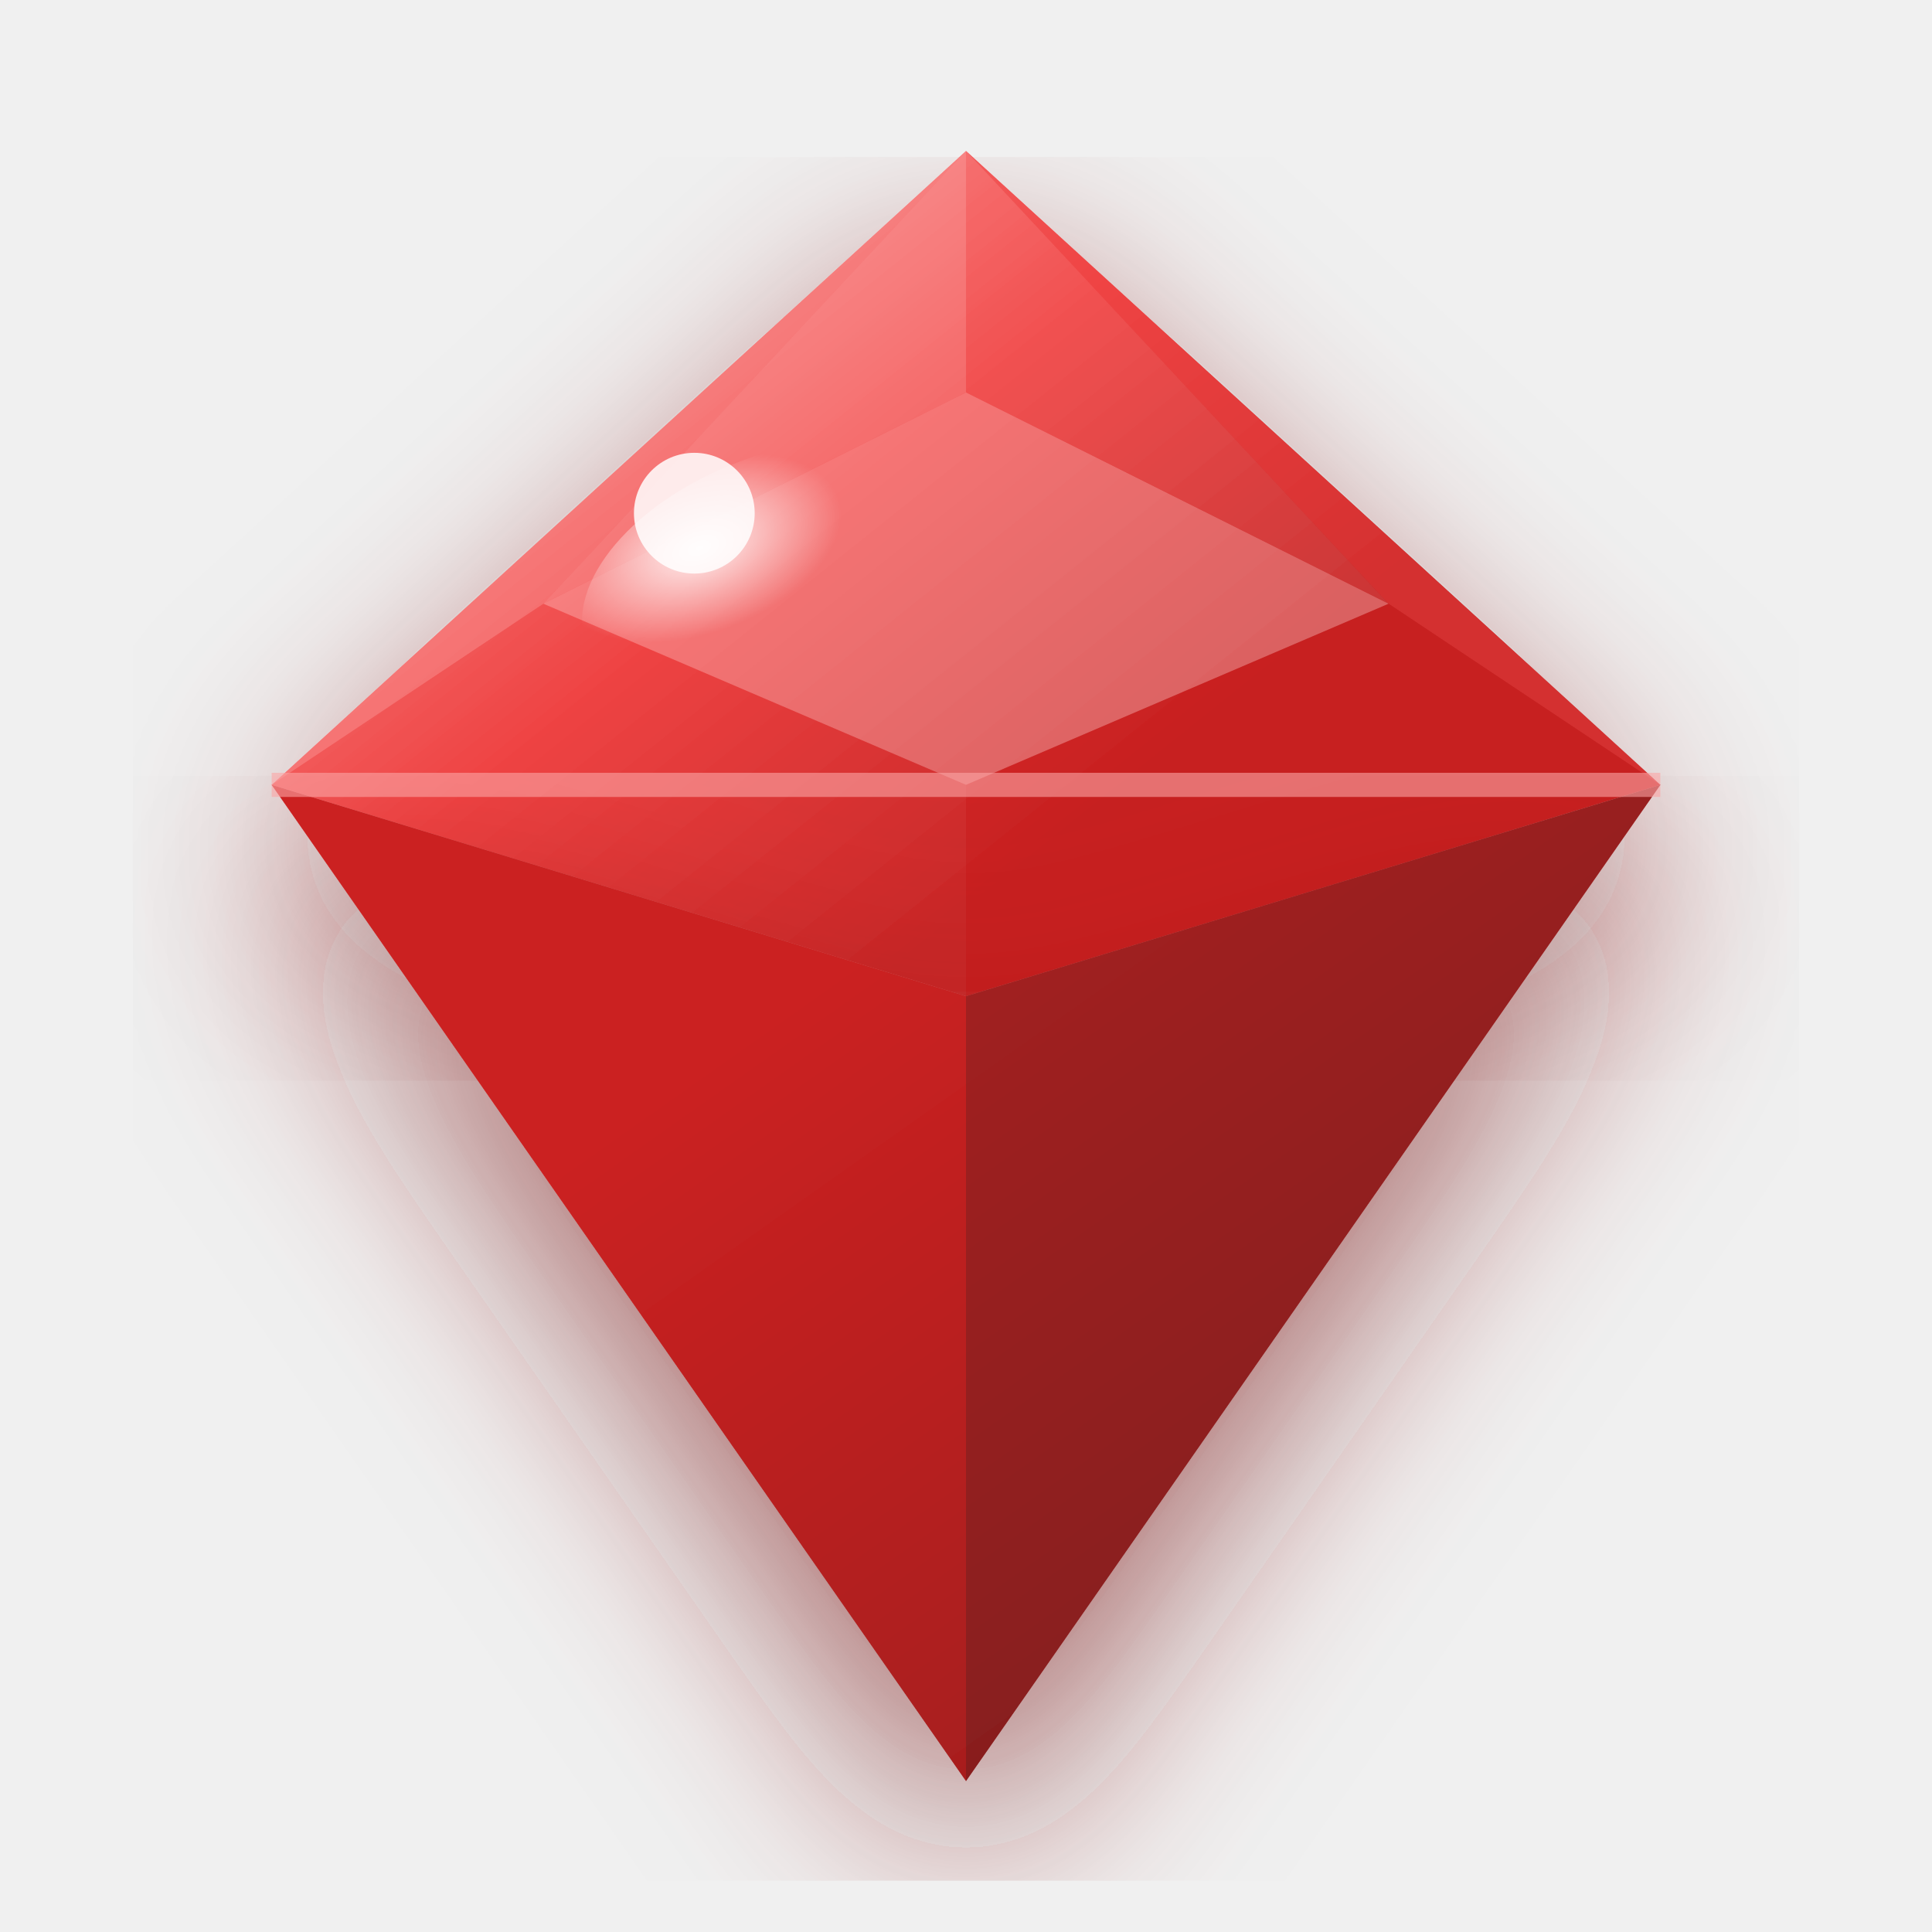
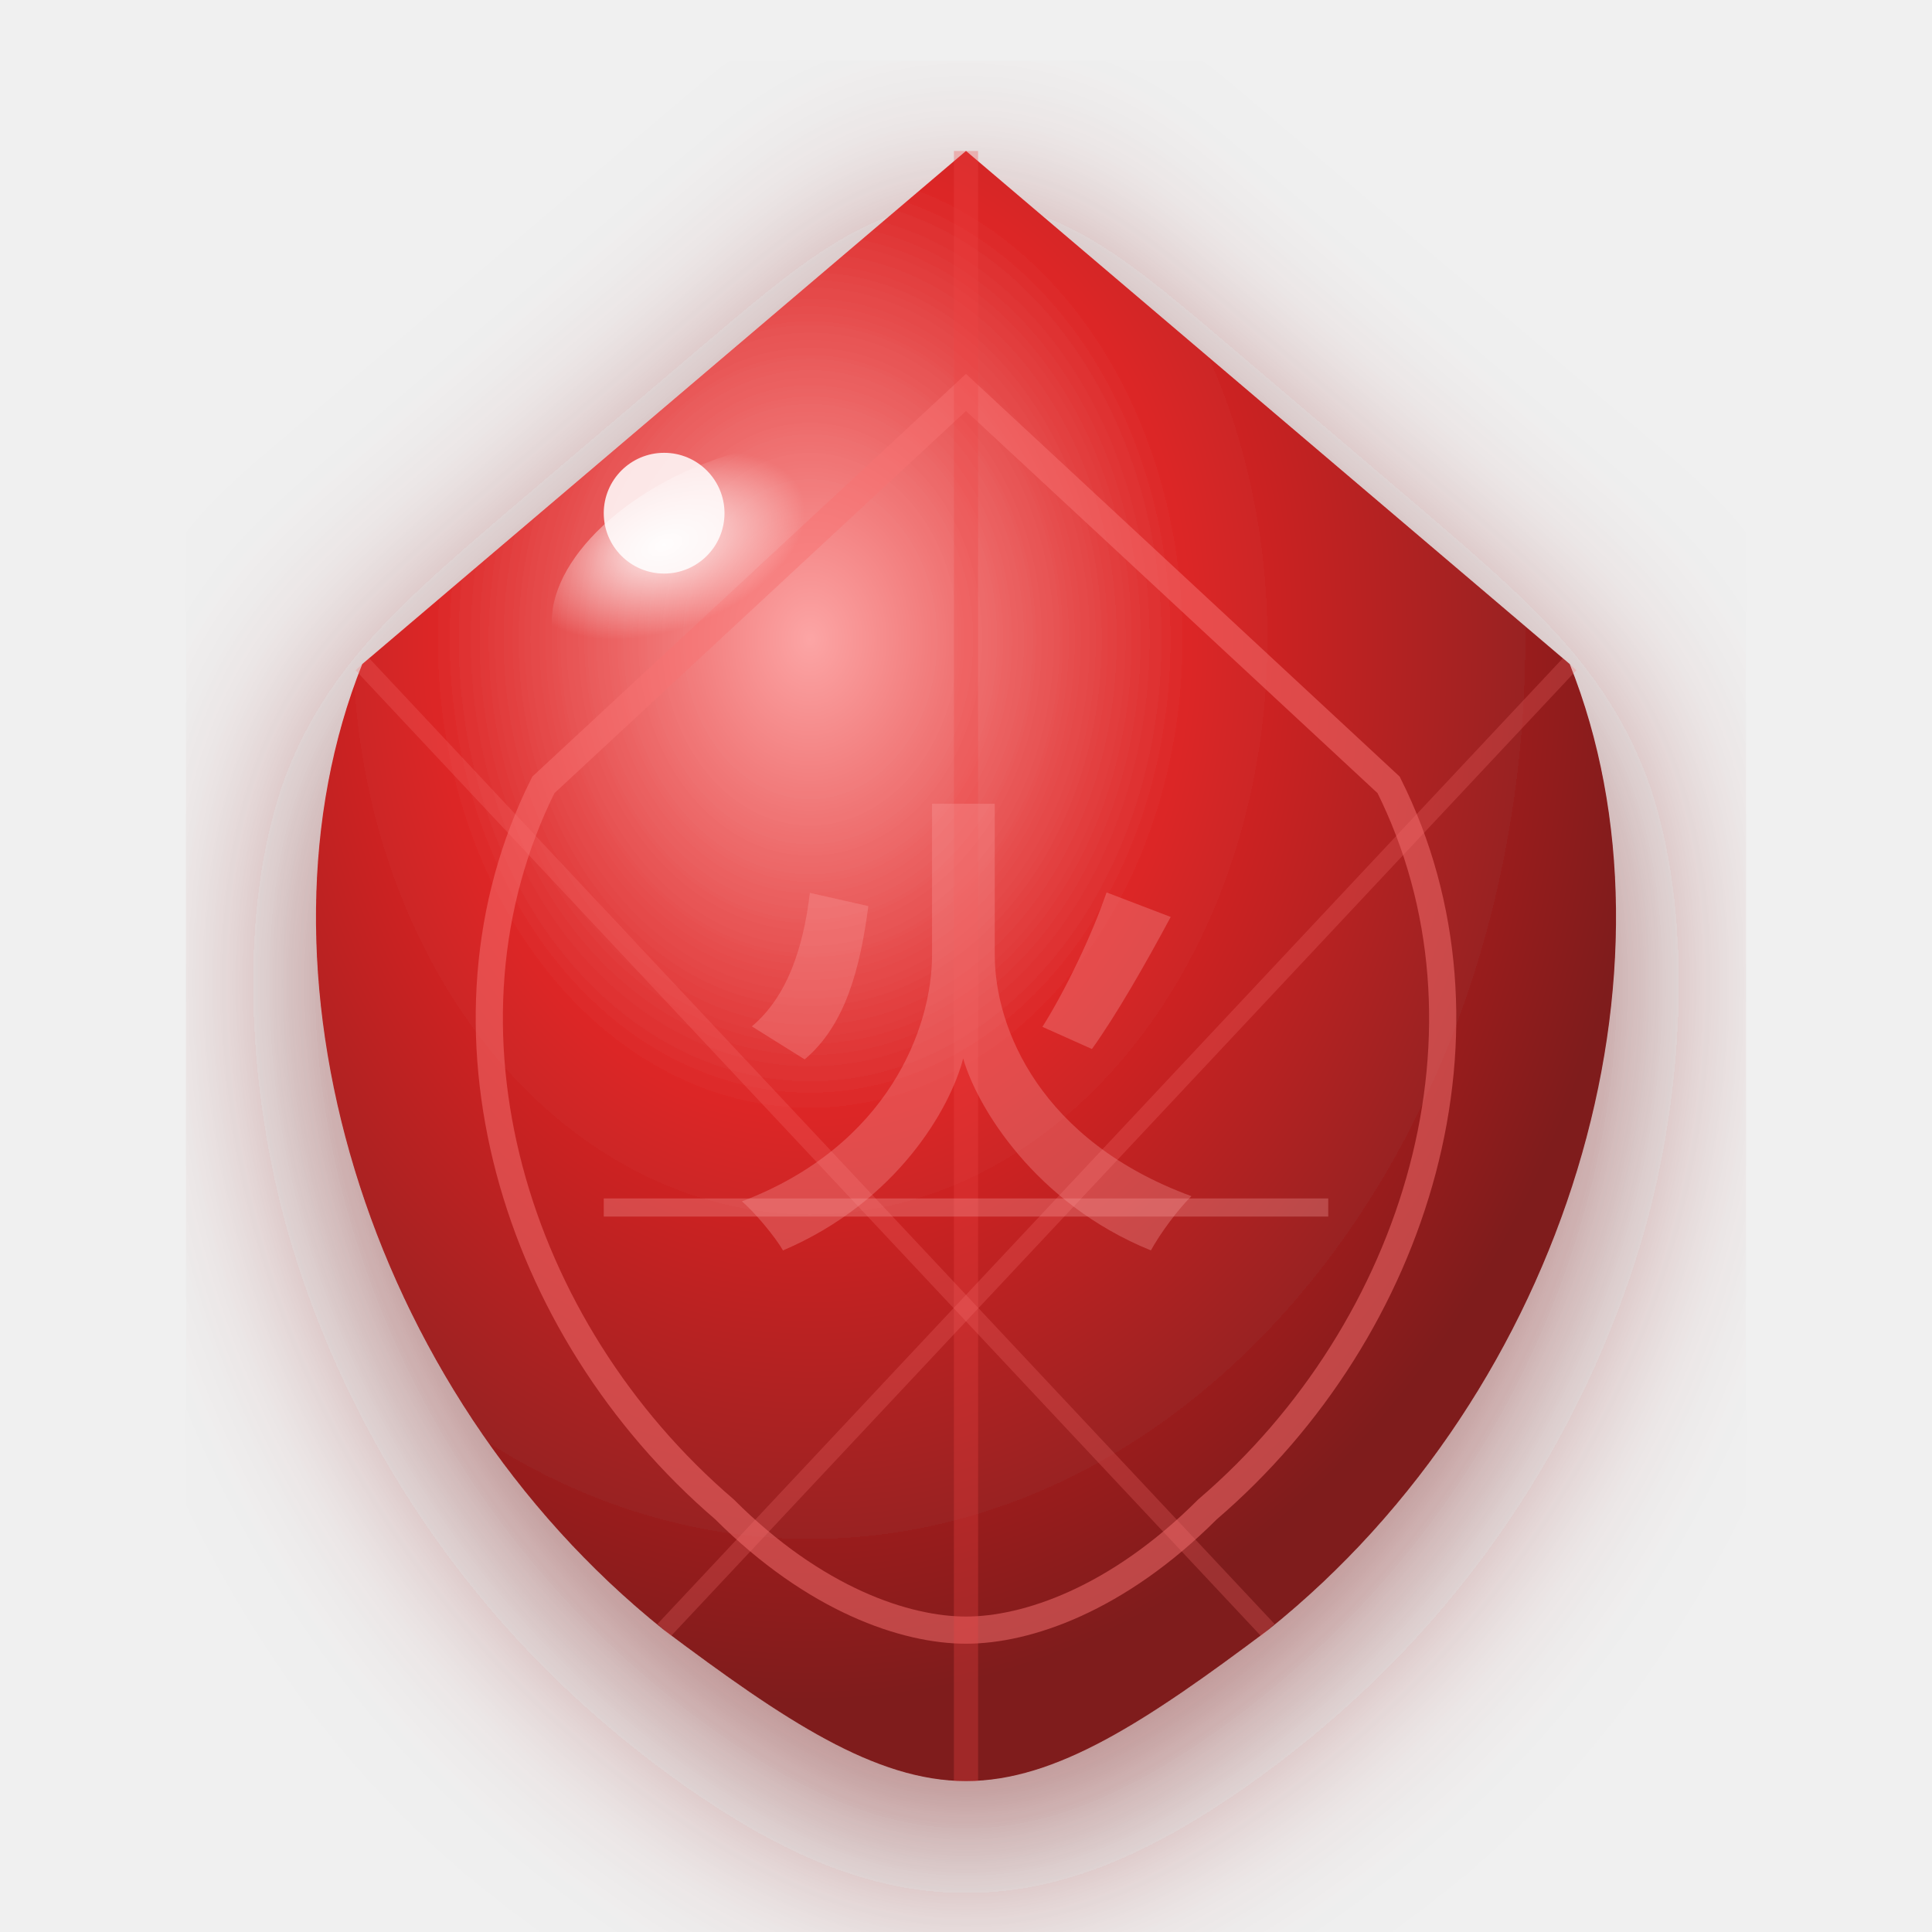
<svg xmlns="http://www.w3.org/2000/svg" viewBox="0 0 64 64" fill="none">
  <defs>
-     <linearGradient id="hongok-crown" x1="20%" y1="5%" x2="80%" y2="50%">
+     <radialGradient id="hk-core" cx="38%" cy="30%" r="65%">
      <stop offset="0%" stop-color="#fca5a5" />
-       <stop offset="50%" stop-color="#ef4444" />
-       <stop offset="100%" stop-color="#b91c1c" />
-     </linearGradient>
-     <linearGradient id="hongok-pavilion" x1="20%" y1="40%" x2="80%" y2="100%">
-       <stop offset="0%" stop-color="#dc2626" />
+       <stop offset="45%" stop-color="#dc2626" />
      <stop offset="100%" stop-color="#7f1d1d" />
-     </linearGradient>
-     <radialGradient id="hongok-shine" cx="33%" cy="28%" r="35%">
+     </radialGradient>
+     <radialGradient id="hk-shine" cx="32%" cy="26%" r="35%">
      <stop offset="0%" stop-color="#ffffff" stop-opacity="0.9" />
      <stop offset="100%" stop-color="#ffffff" stop-opacity="0" />
    </radialGradient>
-     <filter id="hongok-shadow">
-       <feDropShadow dx="0" dy="3" stdDeviation="3.5" flood-color="#7f1d1d" flood-opacity="0.6" />
+     <filter id="hk-shadow">
+       <feDropShadow dx="0" dy="2" stdDeviation="3.5" flood-color="#7f1d1d" flood-opacity="0.6" />
    </filter>
  </defs>
-   <polygon points="32,5 55,26 32,33 9,26" fill="url(#hongok-crown)" filter="url(#hongok-shadow)" />
-   <polygon points="9,26 32,33 55,26 32,59" fill="url(#hongok-pavilion)" filter="url(#hongok-shadow)" />
-   <polygon points="32,13 46,20 32,26 18,20" fill="#fca5a5" opacity="0.5" />
-   <polygon points="32,5 46,20 32,13" fill="#f87171" opacity="0.3" />
-   <polygon points="32,5 18,20 32,13" fill="#fca5a5" opacity="0.4" />
-   <polygon points="32,5 55,26 46,20" fill="#ef4444" opacity="0.5" />
-   <polygon points="32,5 9,26 18,20" fill="#fca5a5" opacity="0.3" />
-   <polygon points="55,26 46,20 32,26 32,33" fill="#dc2626" opacity="0.4" />
-   <polygon points="9,26 18,20 32,26 32,33" fill="#ef4444" opacity="0.3" />
-   <polygon points="9,26 32,33 32,59" fill="#b91c1c" opacity="0.5" />
-   <polygon points="55,26 32,33 32,59" fill="#7f1d1d" opacity="0.6" />
-   <line x1="9" y1="26" x2="55" y2="26" stroke="#fca5a5" stroke-width="0.8" opacity="0.6" />
-   <ellipse cx="26" cy="19" rx="7" ry="4" fill="url(#hongok-shine)" transform="rotate(-20 26 19)" />
-   <circle cx="23" cy="17" r="2" fill="#ffffff" opacity="0.85" />
+   <path d="M32,5 L52,22 C56,32 52,46 42,54 C38,57 35,59 32,59 C29,59 26,57 22,54 C12,46 8,32 12,22 Z" fill="url(#hk-core)" filter="url(#hk-shadow)" />
+   <path d="M32,13 L46,26 C50,34 47,44 40,50 C37,53 34,54 32,54 C30,54 27,53 24,50 C17,44 14,34 18,26 Z" fill="none" stroke="#f87171" stroke-width="0.9" opacity="0.5" />
+   <line x1="32" y1="5" x2="32" y2="59" stroke="#ef4444" stroke-width="0.8" opacity="0.3" />
+   <line x1="12" y1="22" x2="42" y2="54" stroke="#f87171" stroke-width="0.6" opacity="0.25" />
+   <line x1="52" y1="22" x2="22" y2="54" stroke="#f87171" stroke-width="0.6" opacity="0.25" />
+   <line x1="20" y1="40" x2="44" y2="40" stroke="#fca5a5" stroke-width="0.6" opacity="0.3" />
+   <text x="32" y="40" text-anchor="middle" font-size="16" font-weight="bold" fill="#fca5a5" opacity="0.3" font-family="serif">火</text>
+   <ellipse cx="25" cy="19" rx="7" ry="4" fill="url(#hk-shine)" transform="rotate(-20 25 19)" />
+   <circle cx="22" cy="17" r="2" fill="#ffffff" opacity="0.85" />
</svg>
